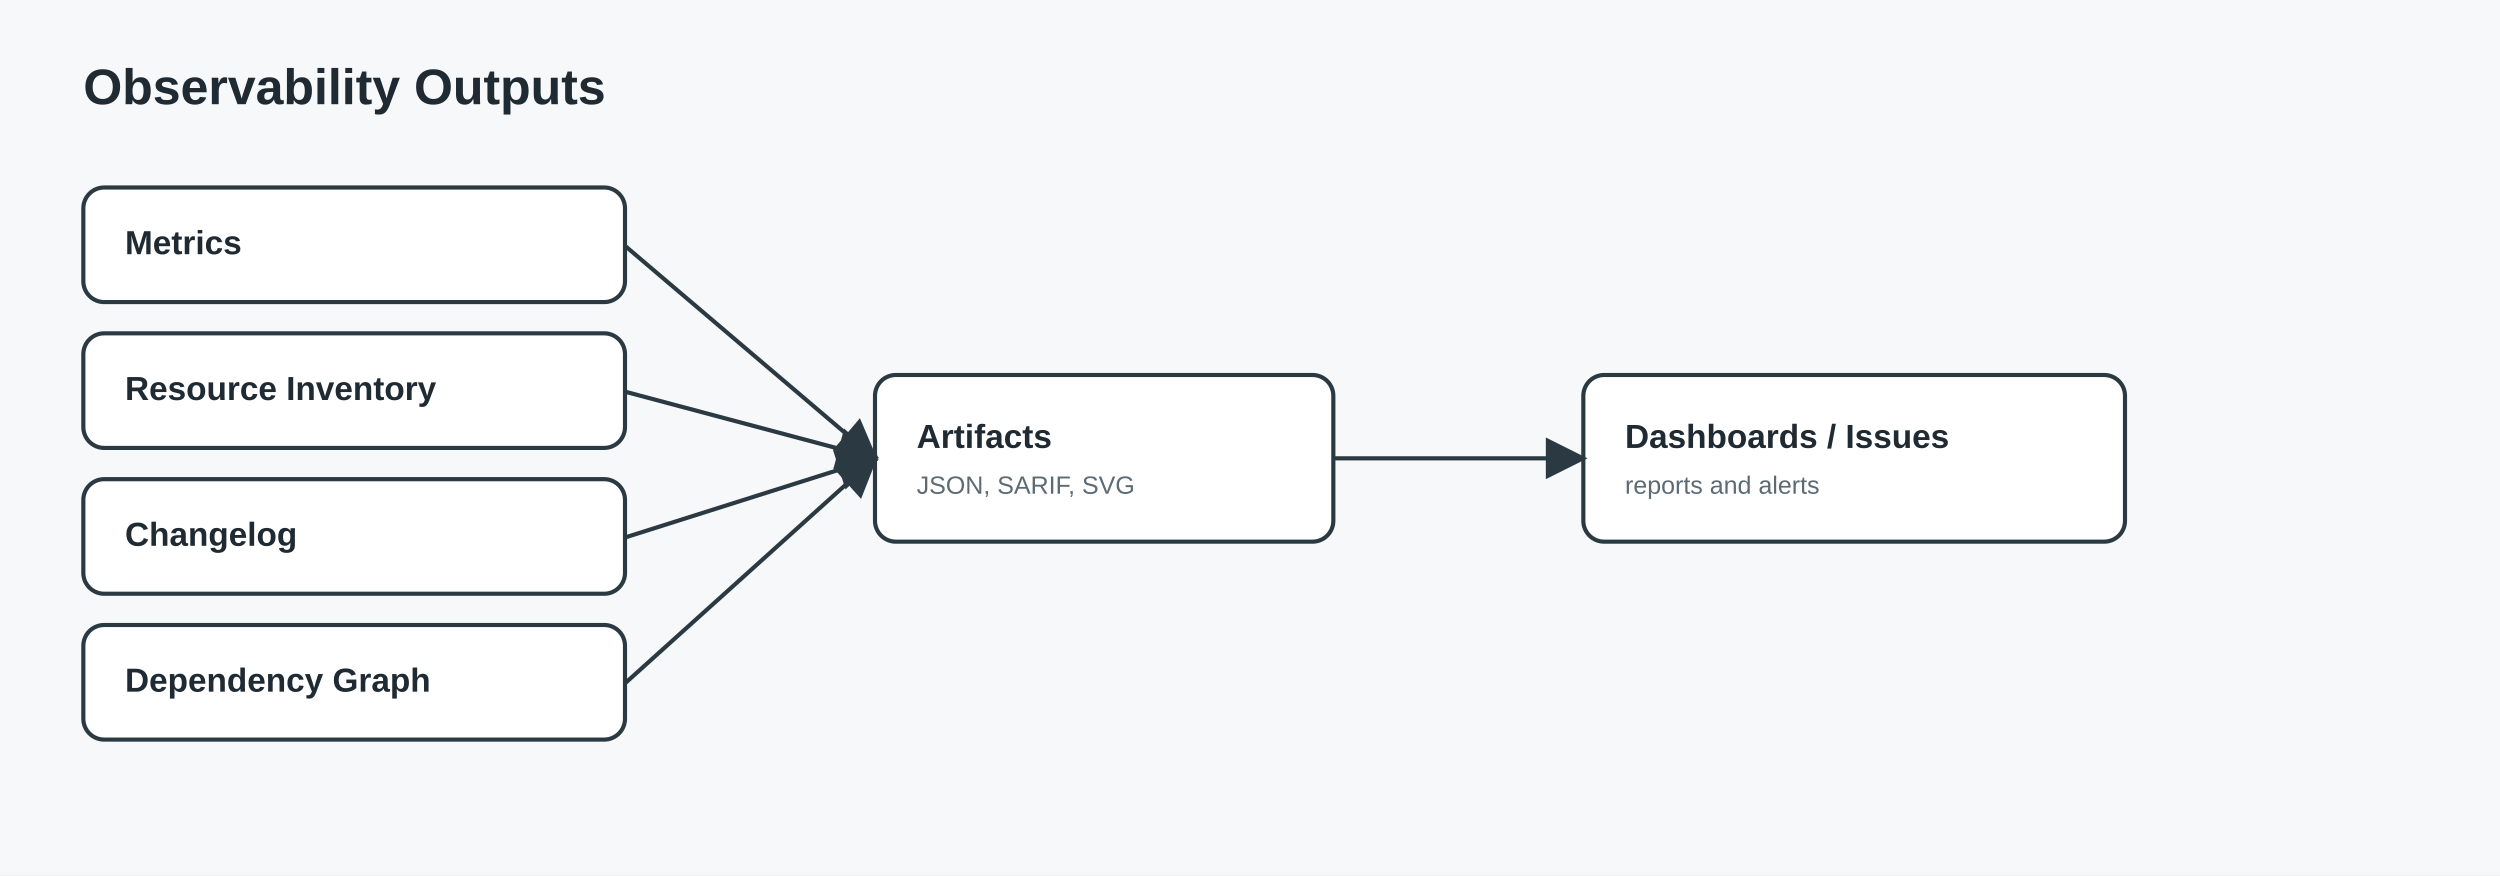
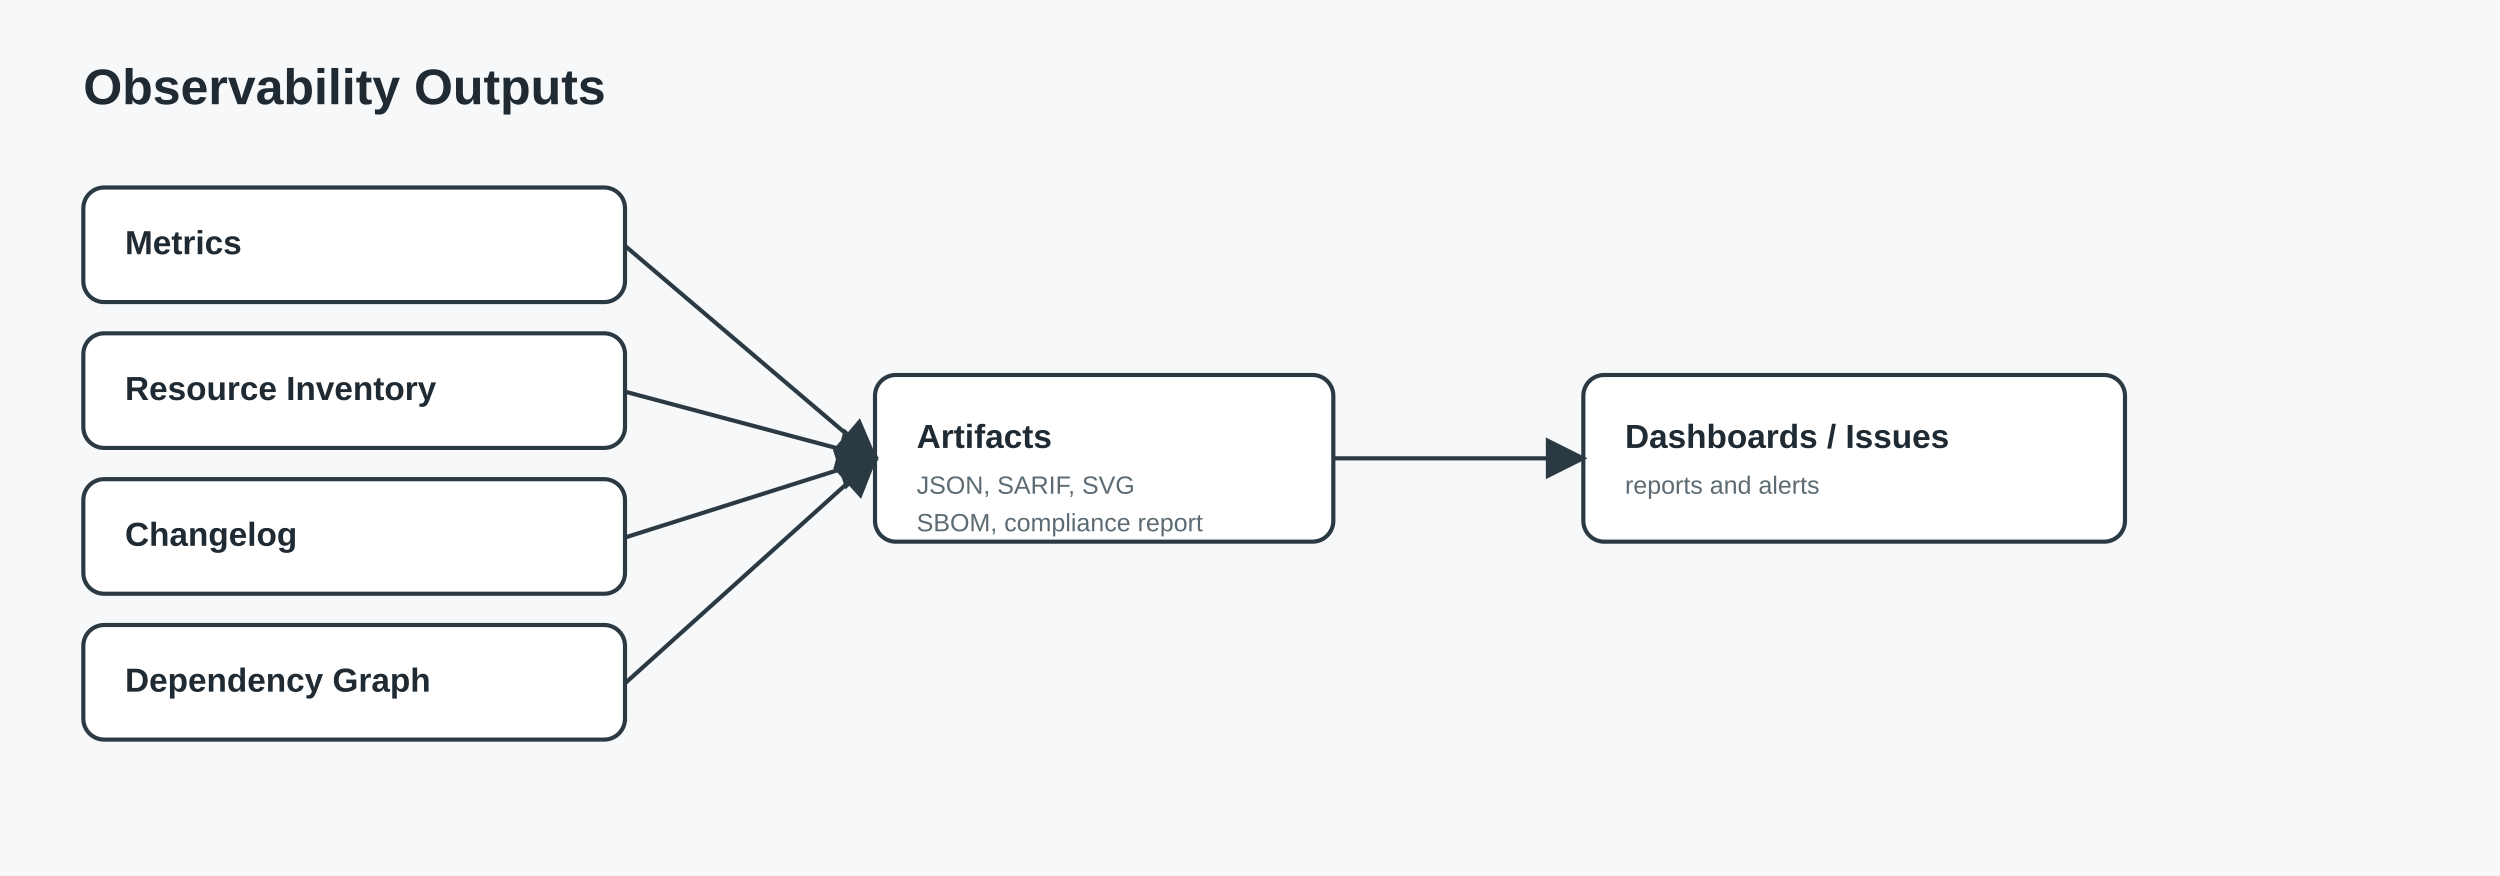
<svg xmlns="http://www.w3.org/2000/svg" width="1200" height="420" viewBox="0 0 1200 420">
  <defs>
    <marker id="arrow" markerWidth="10" markerHeight="10" refX="9" refY="5" orient="auto" markerUnits="strokeWidth">
      <path d="M 0 0 L 10 5 L 0 10 z" fill="#2b3a42" />
    </marker>
    <style>
      .bg { fill: #f7f8fa; }
      .title { font: 700 24px 'Segoe UI', Arial, sans-serif; fill: #1f2a33; }
      .box { fill: #ffffff; stroke: #2b3a42; stroke-width: 2; rx: 10; }
      .label { font: 600 16px 'Segoe UI', Arial, sans-serif; fill: #1f2a33; }
      .sub { font: 12px 'Segoe UI', Arial, sans-serif; fill: #5c6b73; }
      .line { stroke: #2b3a42; stroke-width: 2; marker-end: url(#arrow); fill: none; }
    </style>
  </defs>
  <rect class="bg" x="0" y="0" width="1200" height="420" />
  <text class="title" x="40" y="50">Observability Outputs</text>
  <rect class="box" x="40" y="90" width="260" height="55" />
  <text class="label" x="60" y="122">Metrics</text>
  <rect class="box" x="40" y="160" width="260" height="55" />
  <text class="label" x="60" y="192">Resource Inventory</text>
  <rect class="box" x="40" y="230" width="260" height="55" />
  <text class="label" x="60" y="262">Changelog</text>
  <rect class="box" x="40" y="300" width="260" height="55" />
  <text class="label" x="60" y="332">Dependency Graph</text>
  <rect class="box" x="420" y="180" width="220" height="80" />
  <text class="label" x="440" y="215">Artifacts</text>
  <text class="sub" x="440" y="237">JSON, SARIF, SVG</text>
+   <text class="sub" x="440" y="255">SBOM, compliance report</text>
  <rect class="box" x="760" y="180" width="260" height="80" />
  <text class="label" x="780" y="215">Dashboards / Issues</text>
  <text class="sub" x="780" y="237">reports and alerts</text>
  <line class="line" x1="300" y1="118" x2="420" y2="220" />
  <line class="line" x1="300" y1="188" x2="420" y2="220" />
  <line class="line" x1="300" y1="258" x2="420" y2="220" />
  <line class="line" x1="300" y1="328" x2="420" y2="220" />
  <line class="line" x1="640" y1="220" x2="760" y2="220" />
</svg>
